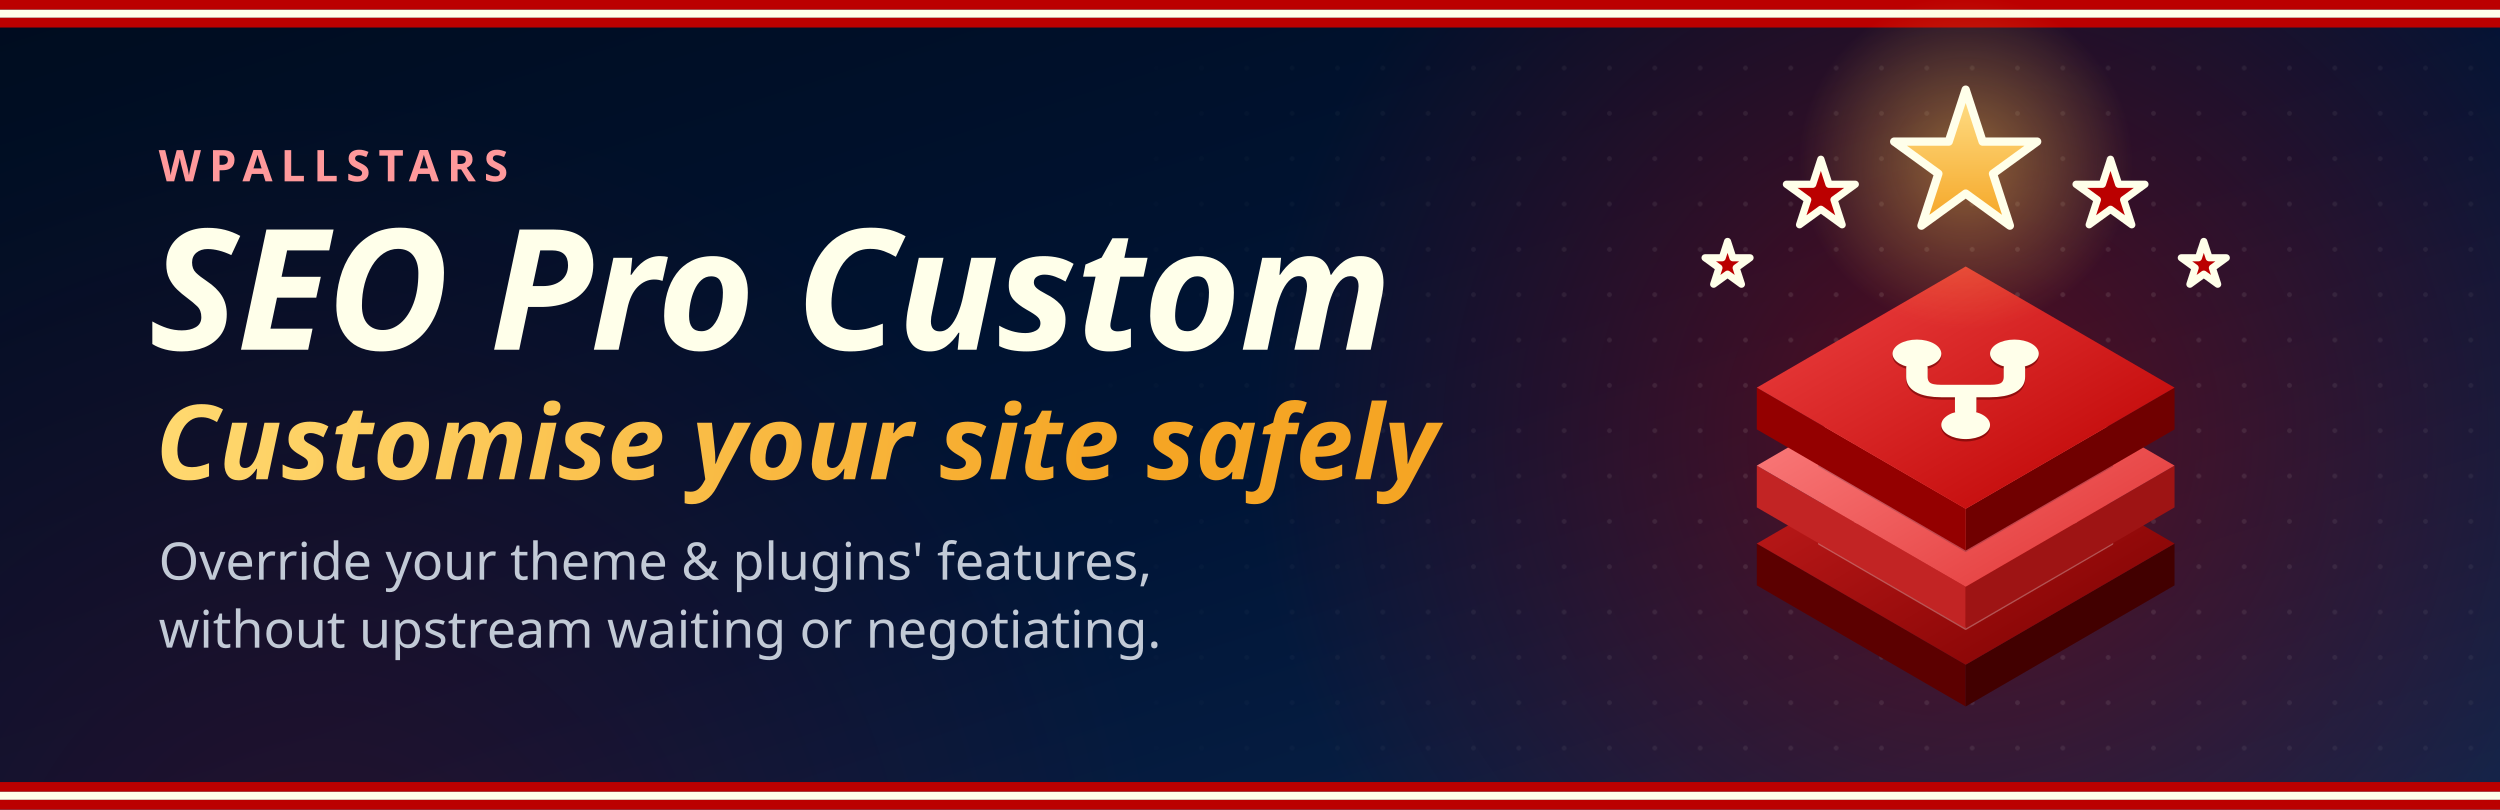
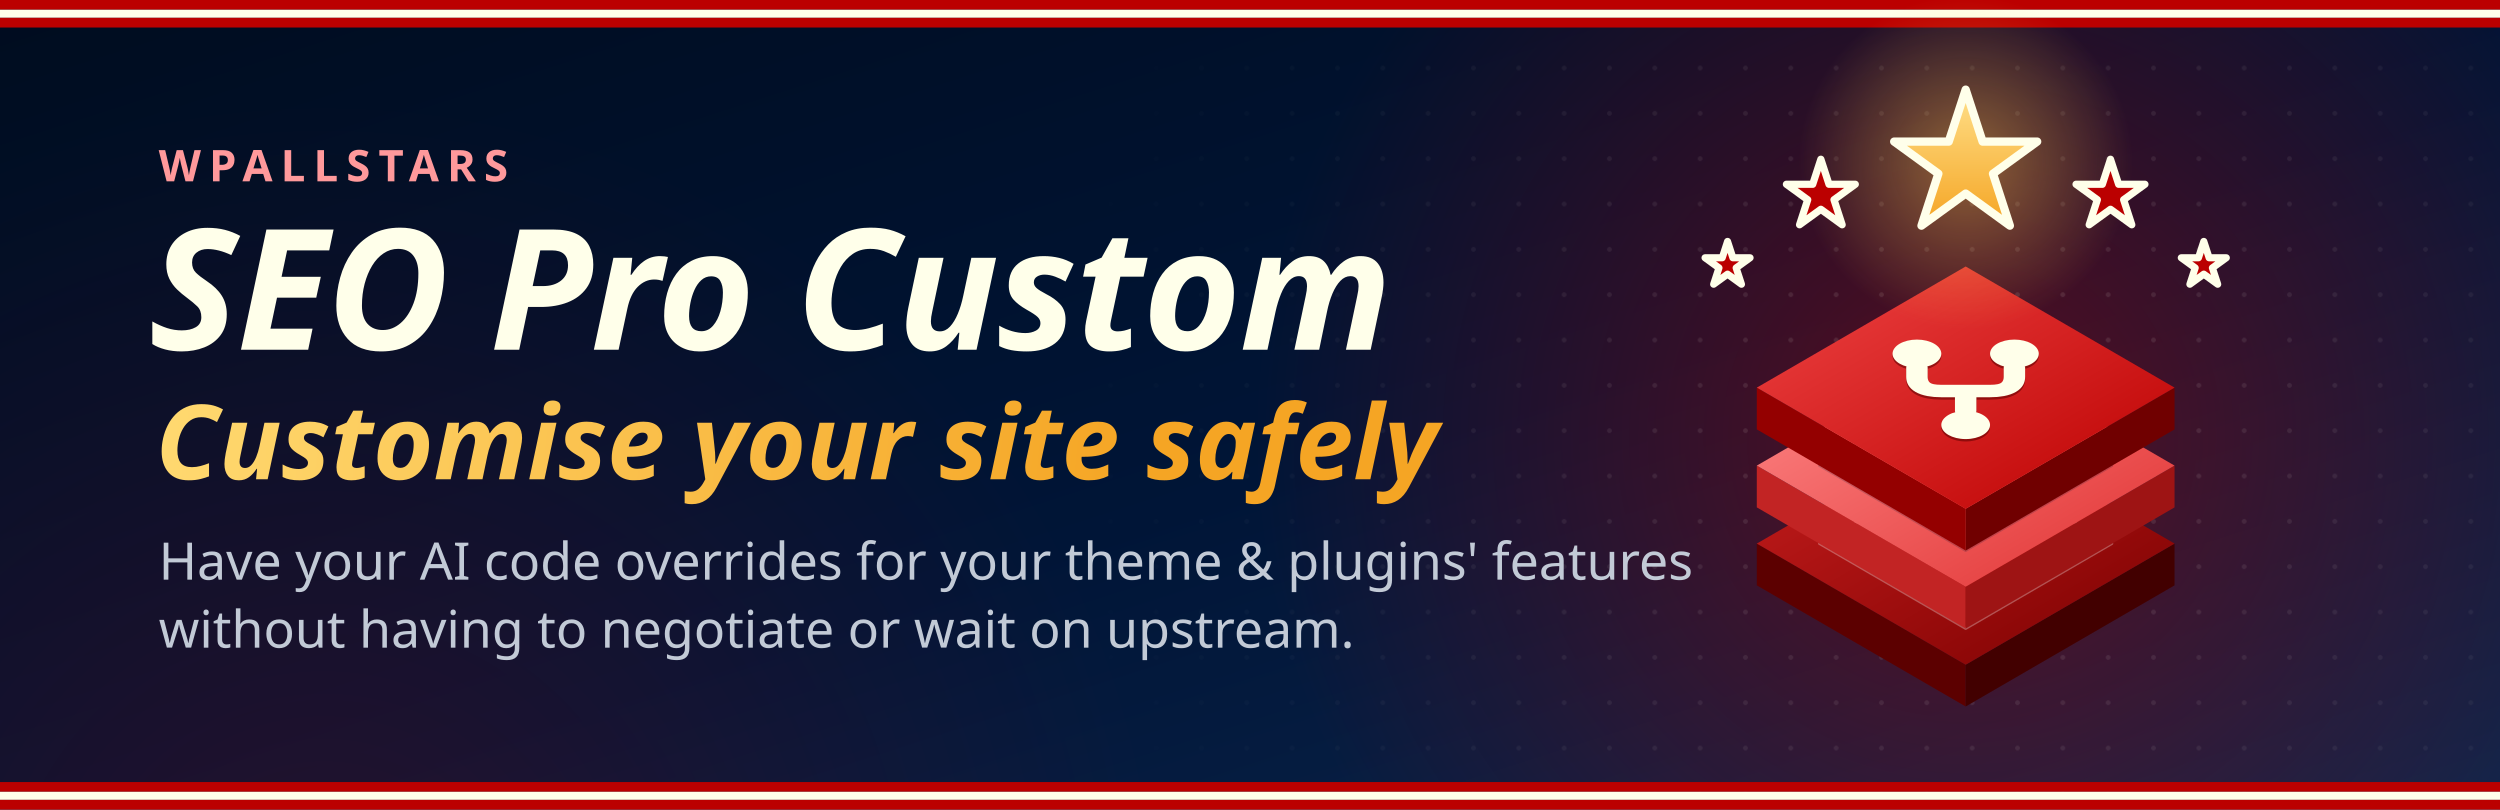
<svg xmlns="http://www.w3.org/2000/svg" xmlns:xlink="http://www.w3.org/1999/xlink" width="1544" height="500" viewBox="0 0 1544 500">
  <defs>
    <linearGradient id="bg" x1="0" y1="0" x2="1" y2="1">
      <stop offset="0" stop-color="#000c1f" />
      <stop offset="0.55" stop-color="#001537" />
      <stop offset="1" stop-color="#0d264d" />
    </linearGradient>
    <radialGradient id="glow-blue" cx="1214" cy="270" r="440" gradientUnits="userSpaceOnUse">
      <stop offset="0" stop-color="#bb0000" stop-opacity="0.45" />
      <stop offset="1" stop-color="#bb0000" stop-opacity="0" />
    </radialGradient>
    <radialGradient id="glow-red" cx="200" cy="580" r="520" gradientUnits="userSpaceOnUse">
      <stop offset="0" stop-color="#bb0000" stop-opacity="0.2" />
      <stop offset="1" stop-color="#bb0000" stop-opacity="0" />
    </radialGradient>
    <radialGradient id="glow-gold" cx="1214" cy="76" r="120" gradientUnits="userSpaceOnUse">
      <stop offset="0" stop-color="#ffc94d" stop-opacity="0.45" />
      <stop offset="1" stop-color="#ffc94d" stop-opacity="0" />
    </radialGradient>
    <radialGradient id="dots-fade" cx="1214" cy="260" r="560" gradientUnits="userSpaceOnUse">
      <stop offset="0" stop-color="#fff" stop-opacity="1" />
      <stop offset="1" stop-color="#fff" stop-opacity="0" />
    </radialGradient>
    <pattern id="dots" width="28" height="28" patternUnits="userSpaceOnUse">
      <circle cx="14" cy="14" r="1.5" fill="#ffffea" fill-opacity="0.12" />
    </pattern>
    <mask id="dots-mask">
      <rect width="1544" height="500" fill="url(#dots-fade)" />
    </mask>
    <linearGradient id="gold" x1="0" y1="0" x2="0" y2="1">
      <stop offset="0" stop-color="#ffe08a" />
      <stop offset="1" stop-color="#f5a524" />
    </linearGradient>
    <linearGradient id="gold-text" x1="96" y1="280" x2="700" y2="340" gradientUnits="userSpaceOnUse">
      <stop offset="0" stop-color="#ffd970" />
      <stop offset="1" stop-color="#f5a524" />
    </linearGradient>
    <linearGradient id="gold-text-details" x1="96" y1="224" x2="700" y2="284" gradientUnits="userSpaceOnUse">
      <stop offset="0" stop-color="#ffd970" />
      <stop offset="1" stop-color="#f5a524" />
    </linearGradient>
    <linearGradient id="top-red" x1="0" y1="0" x2="1" y2="1">
      <stop offset="0" stop-color="#ef4444" />
      <stop offset="1" stop-color="#bb0000" />
    </linearGradient>
    <linearGradient id="top-cream" x1="0" y1="0" x2="1" y2="1">
      <stop offset="0" stop-color="#ff8a8a" />
      <stop offset="1" stop-color="#e03131" />
    </linearGradient>
    <linearGradient id="top-blue" x1="0" y1="0" x2="1" y2="1">
      <stop offset="0" stop-color="#c81e1e" />
      <stop offset="1" stop-color="#7a0000" />
    </linearGradient>
    <polygon id="star" points="0,-1 0.225,-0.309 0.951,-0.309 0.363,0.118 0.588,0.809 0,0.382 -0.588,0.809 -0.363,0.118 -0.951,-0.309 -0.225,-0.309" />
  </defs>
  <rect width="1544" height="500" fill="url(#bg)" />
  <rect width="1544" height="500" fill="url(#glow-red)" />
  <rect width="1544" height="500" fill="url(#glow-blue)" />
  <rect width="1544" height="500" fill="url(#dots)" mask="url(#dots-mask)" />
  <g>
    <rect y="0" width="1544" height="6" fill="#bb0000" />
    <rect y="6" width="1544" height="5" fill="#ffffea" />
    <rect y="11" width="1544" height="6" fill="#bb0000" />
    <rect y="483" width="1544" height="6" fill="#bb0000" />
    <rect y="489" width="1544" height="5" fill="#ffffea" />
    <rect y="494" width="1544" height="6" fill="#bb0000" />
  </g>
  <g transform="translate(1214 248) scale(0.86) translate(-1214 -248)">
    <g stroke-linejoin="round">
      <g transform="translate(0 350)">
        <polygon points="1064,0 1214,87 1214,117 1064,30" fill="#5c0000" />
        <polygon points="1214,87 1364,0 1364,30 1214,117" fill="#420000" />
        <polygon points="1214,-87 1364,0 1214,87 1064,0" fill="url(#top-blue)" />
        <polygon points="1214,-61 1319,0 1214,61 1109,0" fill="none" stroke="#ffffff" stroke-opacity="0.3" stroke-width="2" />
      </g>
      <g transform="translate(0 294)">
        <polygon points="1064,0 1214,87 1214,117 1064,30" fill="#c22424" />
        <polygon points="1214,87 1364,0 1364,30 1214,117" fill="#9e1414" />
        <polygon points="1214,-87 1364,0 1214,87 1064,0" fill="url(#top-cream)" />
        <polygon points="1214,-61 1319,0 1214,61 1109,0" fill="none" stroke="#001537" stroke-opacity="0.18" stroke-width="2" />
      </g>
      <g transform="translate(0 238)">
        <polygon points="1064,0 1214,87 1214,117 1064,30" fill="#940000" />
        <polygon points="1214,87 1364,0 1364,30 1214,117" fill="#700000" />
        <polygon points="1214,-87 1364,0 1214,87 1064,0" fill="url(#top-red)" />
        <g transform="matrix(4.95 2.871 -4.95 2.871 1214 -57.42)">
          <g transform="translate(0.3 0.3) rotate(-45 10 10)" fill="#5c0000" stroke="#5c0000" opacity="0.55">
            <path fill="none" stroke-width="2.2" stroke-linecap="round" stroke-linejoin="round" d="M5 6.5V8.1Q5 10.6 7.5 10.6H12.5Q15 10.6 15 8.1V6.5M10 10.6V14.1" />
            <circle cx="5" cy="4" r="2.5" stroke="none" />
            <circle cx="15" cy="4" r="2.5" stroke="none" />
            <circle cx="10" cy="16.6" r="2.5" stroke="none" />
          </g>
          <g transform="rotate(-45 10 10)" fill="#ffffea" stroke="#ffffea">
            <path fill="none" stroke-width="2.2" stroke-linecap="round" stroke-linejoin="round" d="M5 6.5V8.1Q5 10.6 7.5 10.6H12.5Q15 10.6 15 8.1V6.5M10 10.6V14.1" />
            <circle cx="5" cy="4" r="2.5" stroke="none" />
            <circle cx="15" cy="4" r="2.5" stroke="none" />
            <circle cx="10" cy="16.6" r="2.5" stroke="none" />
          </g>
        </g>
      </g>
    </g>
    <circle cx="1214" cy="76" r="120" fill="url(#glow-gold)" />
    <g stroke-linejoin="round">
      <g fill="#bb0000" stroke="#ffffea" stroke-width="5">
        <use xlink:href="#star" transform="translate(1043 150) scale(17)" stroke-width="0.3" />
        <use xlink:href="#star" transform="translate(1110 100) scale(26)" stroke-width="0.2" />
        <use xlink:href="#star" transform="translate(1318 100) scale(26)" stroke-width="0.2" />
        <use xlink:href="#star" transform="translate(1385 150) scale(17)" stroke-width="0.3" />
      </g>
      <use xlink:href="#star" transform="translate(1214 78) scale(54)" fill="url(#gold)" stroke="#ffffea" stroke-width="0.11" />
    </g>
  </g>
  <g id="words" font-family="Zilla Slab" text-rendering="geometricPrecision">
    <text x="98" y="112" font-size="27" font-weight="600" letter-spacing="5" fill="#ff999b">WPALLSTARS</text>
    <text x="92" y="216" font-size="104" font-weight="700" font-style="italic" letter-spacing="-1" fill="#ffffea">SEO Pro Custom</text>
    <text x="96" y="296" font-size="64" font-weight="700" font-style="italic" fill="url(#gold-text)">Customise your site safely</text>
-     <text x="98" y="358" font-size="32" font-weight="500" fill="#c2cad6">Override your theme &amp; plugins' features,</text>
-     <text x="98" y="400" font-size="32" font-weight="500" fill="#c2cad6">without upstream waiting or negotiating.</text>
+     <text x="98" y="358" font-size="32" font-weight="500" fill="#c2cad6">Have your AI code overrides for your theme &amp; plugins' features</text>
+     <text x="98" y="400" font-size="32" font-weight="500" fill="#c2cad6">without having to negotiate or wait on upstream.</text>
  </g>
  <g id="words-details" display="none" font-family="Zilla Slab" text-rendering="geometricPrecision">
    <text x="98" y="68" font-size="27" font-weight="600" letter-spacing="5" fill="#ff999b">WPALLSTARS</text>
    <text x="92" y="164" font-size="104" font-weight="700" font-style="italic" letter-spacing="-1" fill="#ffffea">SEO Pro Custom</text>
    <text x="96" y="238" font-size="64" font-weight="700" font-style="italic" fill="url(#gold-text-details)">Customise your site safely</text>
-     <text x="98" y="290" font-size="30" font-weight="500" fill="#c2cad6">Override your theme &amp; plugins' features,</text>
-     <text x="98" y="328" font-size="30" font-weight="500" fill="#c2cad6">without upstream waiting or negotiating.</text>
+     <text x="98" y="290" font-size="30" font-weight="500" fill="#c2cad6">Have your AI code overrides for your theme &amp; plugins' features</text>
+     <text x="98" y="328" font-size="30" font-weight="500" fill="#c2cad6">without having to negotiate or wait on upstream.</text>
  </g>
</svg>
